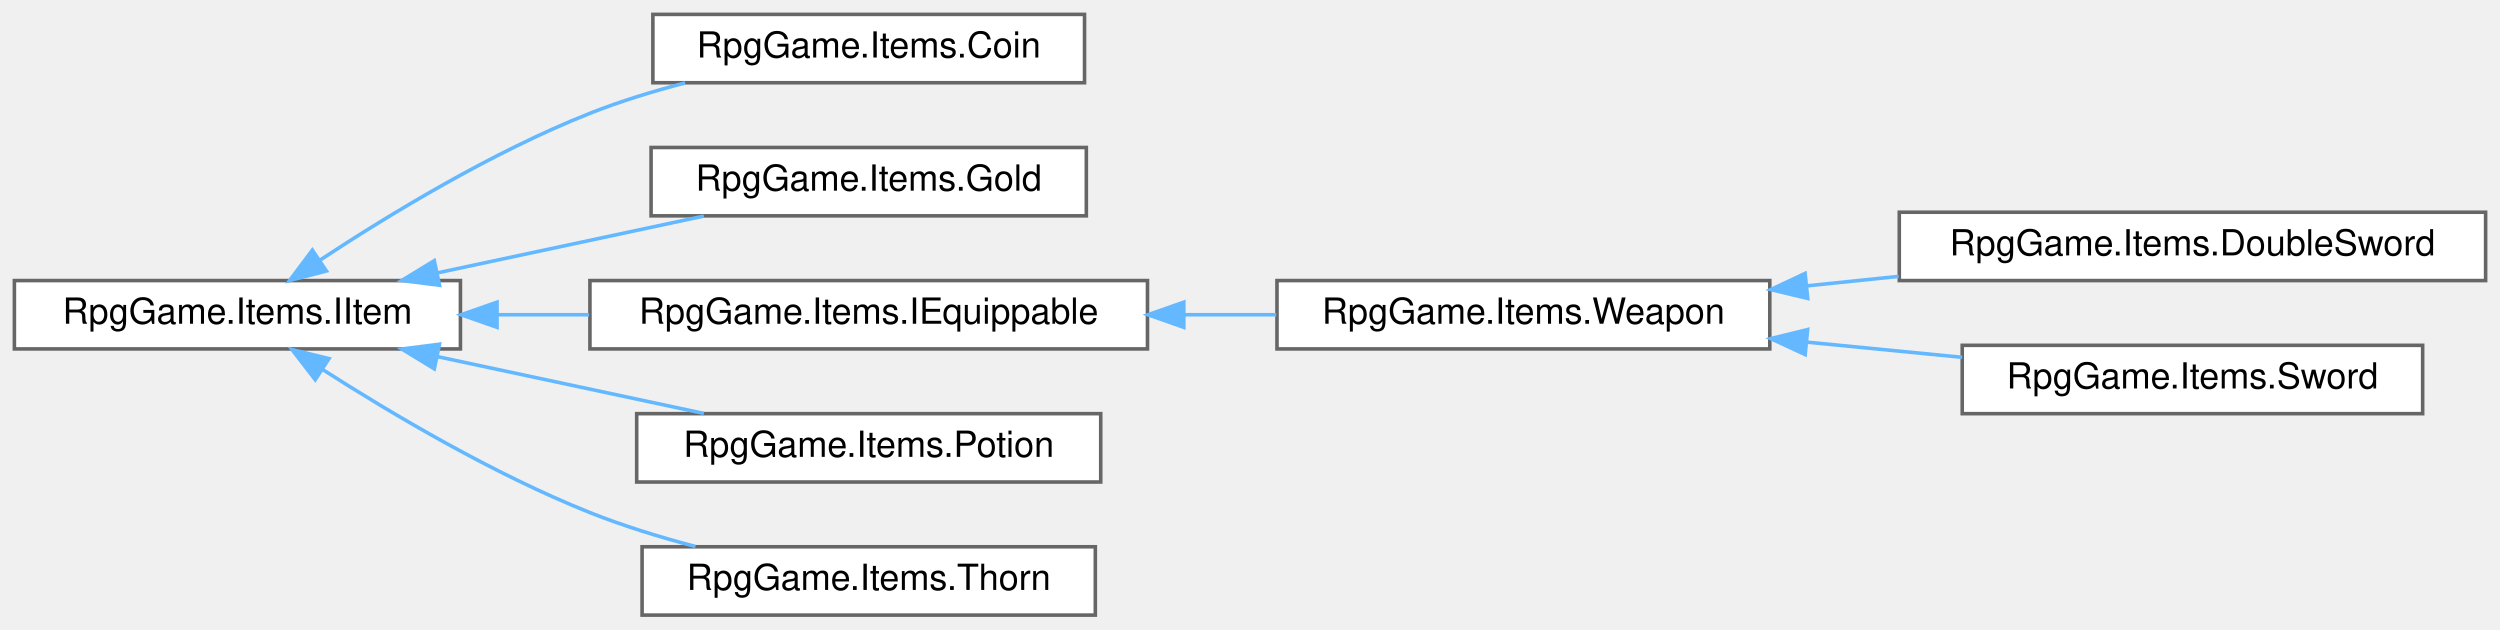
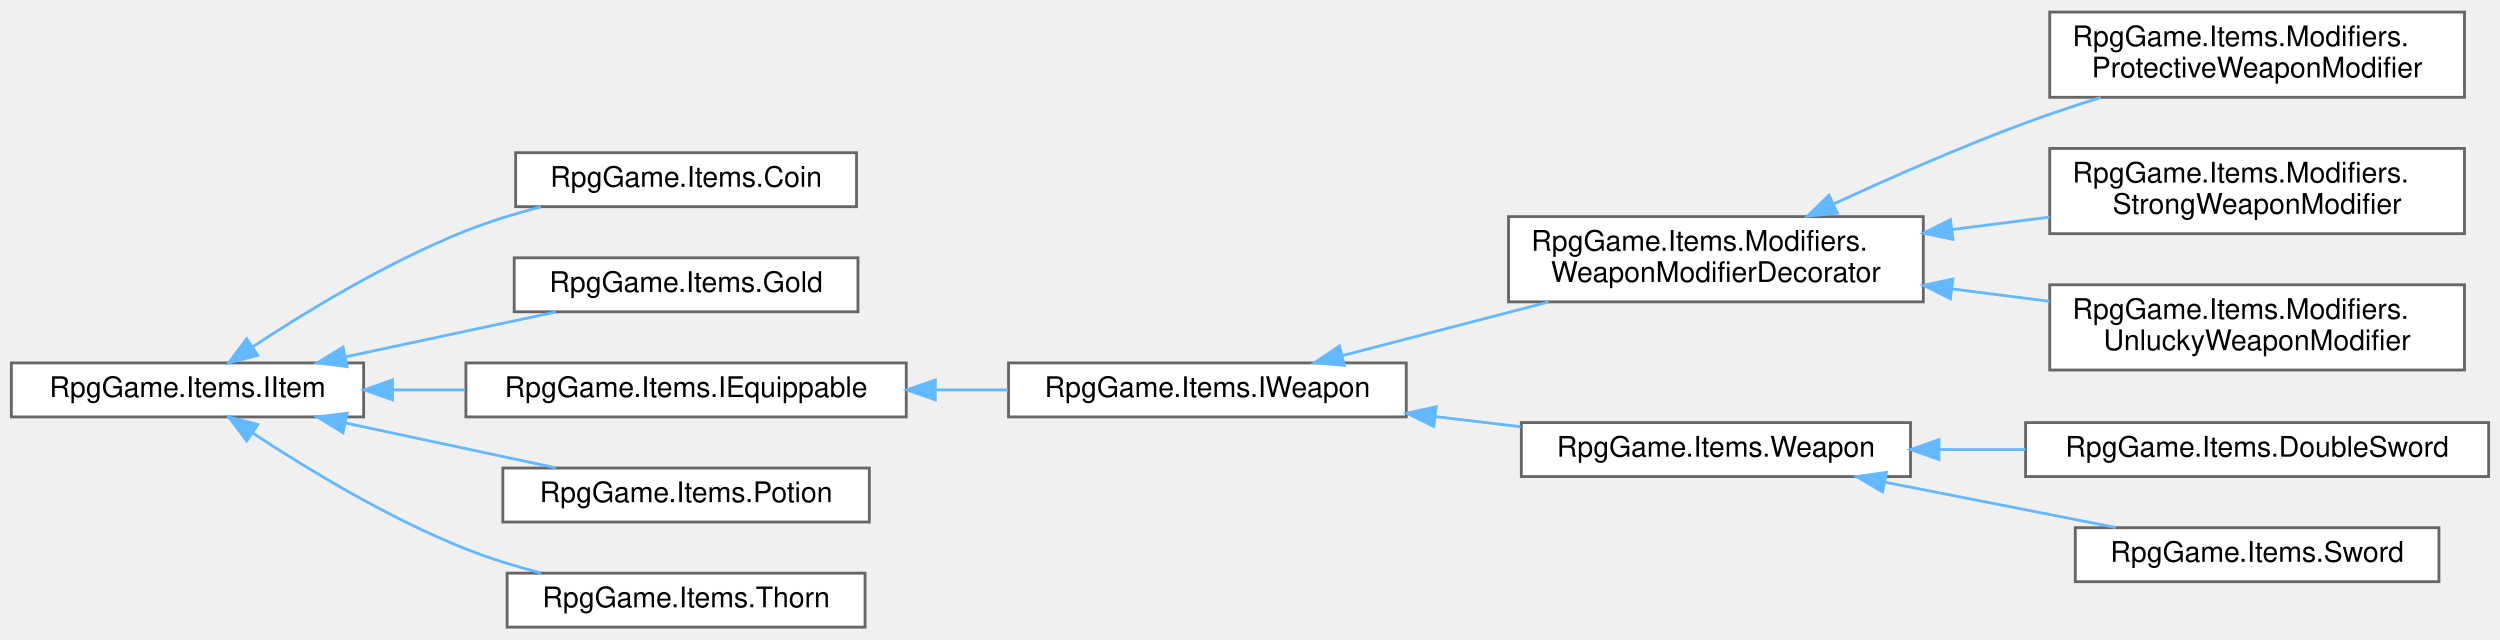
- <svg xmlns="http://www.w3.org/2000/svg" xmlns:xlink="http://www.w3.org/1999/xlink" width="695pt" height="175pt" viewBox="0.00 0.00 695.00 175.00">
-   <g id="graph0" class="graph" transform="scale(1 1) rotate(0) translate(4 171)">
+ <svg xmlns="http://www.w3.org/2000/svg" xmlns:xlink="http://www.w3.org/1999/xlink" width="880pt" height="225pt" viewBox="0.00 0.00 880.00 224.50">
+   <g id="graph0" class="graph" transform="scale(1 1) rotate(0) translate(4 220.5)">
    <g id="Node000000" class="node">
      <g id="a_Node000000">
        <a xlink:href="interfaceRpgGame_1_1Items_1_1IItem.html" target="_top" xlink:title="Defines the contract for all items that can exist within the game world.">
          <polygon fill="white" stroke="#666666" points="124,-93 0,-93 0,-74 124,-74 124,-93" />
          <text text-anchor="middle" x="62" y="-81" font-family="Helvetica,sans-Serif" font-size="10.00">RpgGame.Items.IItem</text>
        </a>
      </g>
    </g>
    <g id="Node000001" class="node">
      <g id="a_Node000001">
        <a xlink:href="classRpgGame_1_1Items_1_1Coin.html" target="_top" xlink:title="Represents a coin item that increases the player's currency when picked up.">
          <polygon fill="white" stroke="#666666" points="297.5,-167 177.5,-167 177.5,-148 297.5,-148 297.5,-167" />
          <text text-anchor="middle" x="237.5" y="-155" font-family="Helvetica,sans-Serif" font-size="10.00">RpgGame.Items.Coin</text>
        </a>
      </g>
    </g>
-     <g id="edge27_Node000000_Node000001" class="edge">
-       <g id="a_edge27_Node000000_Node000001">
+     <g id="edge28_Node000000_Node000001" class="edge">
+       <g id="a_edge28_Node000000_Node000001">
        <a xlink:title=" ">
          <path fill="none" stroke="#63b8ff" d="M85.02,-98.73C104.09,-111.28 132.81,-128.73 160,-139.5 168.37,-142.82 177.51,-145.62 186.47,-147.96" />
          <polygon fill="#63b8ff" stroke="#63b8ff" points="86.74,-95.67 76.49,-93.01 82.84,-101.48 86.74,-95.67" />
        </a>
      </g>
    </g>
    <g id="Node000002" class="node">
      <g id="a_Node000002">
        <a xlink:href="classRpgGame_1_1Items_1_1Gold.html" target="_top" xlink:title="Represents a gold item that increases the player's gold currency when picked up.">
          <polygon fill="white" stroke="#666666" points="298,-130 177,-130 177,-111 298,-111 298,-130" />
          <text text-anchor="middle" x="237.5" y="-118" font-family="Helvetica,sans-Serif" font-size="10.00">RpgGame.Items.Gold</text>
        </a>
      </g>
    </g>
-     <g id="edge28_Node000000_Node000002" class="edge">
-       <g id="a_edge28_Node000000_Node000002">
+     <g id="edge29_Node000000_Node000002" class="edge">
+       <g id="a_edge29_Node000000_Node000002">
        <a xlink:title=" ">
          <path fill="none" stroke="#63b8ff" d="M117.64,-95.15C141.47,-100.23 169.07,-106.12 191.67,-110.94" />
          <polygon fill="#63b8ff" stroke="#63b8ff" points="118.19,-91.69 107.68,-93.03 116.73,-98.54 118.19,-91.69" />
        </a>
      </g>
    </g>
    <g id="Node000003" class="node">
      <g id="a_Node000003">
        <a xlink:href="interfaceRpgGame_1_1Items_1_1IEquippable.html" target="_top" xlink:title="Represents an item that can be equipped by the player.">
          <polygon fill="white" stroke="#666666" points="315,-93 160,-93 160,-74 315,-74 315,-93" />
          <text text-anchor="middle" x="237.5" y="-81" font-family="Helvetica,sans-Serif" font-size="10.00">RpgGame.Items.IEquippable</text>
        </a>
      </g>
    </g>
-     <g id="edge29_Node000000_Node000003" class="edge">
-       <g id="a_edge29_Node000000_Node000003">
+     <g id="edge30_Node000000_Node000003" class="edge">
+       <g id="a_edge30_Node000000_Node000003">
        <a xlink:title=" ">
          <path fill="none" stroke="#63b8ff" d="M134.3,-83.5C142.7,-83.5 151.3,-83.5 159.77,-83.5" />
          <polygon fill="#63b8ff" stroke="#63b8ff" points="134.17,-80 124.17,-83.5 134.17,-87 134.17,-80" />
        </a>
      </g>
    </g>
-     <g id="Node000007" class="node">
-       <g id="a_Node000007">
+     <g id="Node000012" class="node">
+       <g id="a_Node000012">
        <a xlink:href="classRpgGame_1_1Items_1_1Potion.html" target="_top" xlink:title="Represents a consumable health potion.">
          <polygon fill="white" stroke="#666666" points="302,-56 173,-56 173,-37 302,-37 302,-56" />
          <text text-anchor="middle" x="237.5" y="-44" font-family="Helvetica,sans-Serif" font-size="10.00">RpgGame.Items.Potion</text>
        </a>
      </g>
    </g>
-     <g id="edge33_Node000000_Node000007" class="edge">
-       <g id="a_edge33_Node000000_Node000007">
+     <g id="edge39_Node000000_Node000012" class="edge">
+       <g id="a_edge39_Node000000_Node000012">
        <a xlink:title=" ">
          <path fill="none" stroke="#63b8ff" d="M117.64,-71.85C141.47,-66.77 169.07,-60.88 191.67,-56.06" />
          <polygon fill="#63b8ff" stroke="#63b8ff" points="116.73,-68.46 107.68,-73.97 118.19,-75.31 116.73,-68.46" />
        </a>
      </g>
    </g>
-     <g id="Node000008" class="node">
-       <g id="a_Node000008">
+     <g id="Node000013" class="node">
+       <g id="a_Node000013">
        <a xlink:href="classRpgGame_1_1Items_1_1Thorn.html" target="_top" xlink:title="Represents a Thorn on that map, and walking over it causes damange.">
          <polygon fill="white" stroke="#666666" points="300.5,-19 174.5,-19 174.5,0 300.5,0 300.5,-19" />
          <text text-anchor="middle" x="237.5" y="-7" font-family="Helvetica,sans-Serif" font-size="10.00">RpgGame.Items.Thorn</text>
        </a>
      </g>
    </g>
-     <g id="edge34_Node000000_Node000008" class="edge">
-       <g id="a_edge34_Node000000_Node000008">
-         <a xlink:title=" ">
-           <path fill="none" stroke="#63b8ff" d="M85.76,-68.23C104.87,-55.99 133.27,-39.17 160,-28.5 169.28,-24.8 179.49,-21.66 189.34,-19.07" />
-           <polygon fill="#63b8ff" stroke="#63b8ff" points="83.64,-65.43 77.17,-73.82 87.46,-71.3 83.64,-65.43" />
+     <g id="edge40_Node000000_Node000013" class="edge">
+       <g id="a_edge40_Node000000_Node000013">
+         <a xlink:title=" ">
+           <path fill="none" stroke="#63b8ff" d="M85.02,-68.27C104.09,-55.72 132.81,-38.27 160,-27.5 168.37,-24.18 177.51,-21.38 186.47,-19.04" />
+           <polygon fill="#63b8ff" stroke="#63b8ff" points="82.84,-65.52 76.49,-73.99 86.74,-71.33 82.84,-65.52" />
        </a>
      </g>
    </g>
    <g id="Node000004" class="node">
      <g id="a_Node000004">
-         <a xlink:href="classRpgGame_1_1Items_1_1Weapon.html" target="_top" xlink:title="Represents an abstract base class for all equippable weapons.">
-           <polygon fill="white" stroke="#666666" points="488,-93 351,-93 351,-74 488,-74 488,-93" />
-           <text text-anchor="middle" x="419.5" y="-81" font-family="Helvetica,sans-Serif" font-size="10.00">RpgGame.Items.Weapon</text>
-         </a>
-       </g>
-     </g>
-     <g id="edge30_Node000003_Node000004" class="edge">
-       <g id="a_edge30_Node000003_Node000004">
-         <a xlink:title=" ">
-           <path fill="none" stroke="#63b8ff" d="M325.16,-83.5C333.77,-83.5 342.42,-83.5 350.8,-83.5" />
-           <polygon fill="#63b8ff" stroke="#63b8ff" points="325.1,-80 315.1,-83.5 325.1,-87 325.1,-80" />
+         <a xlink:href="interfaceRpgGame_1_1Items_1_1IWeapon.html" target="_top" xlink:title="An equippable item that contributes a damage value (typically a weapon).">
+           <polygon fill="white" stroke="#666666" points="491,-93 351,-93 351,-74 491,-74 491,-93" />
+           <text text-anchor="middle" x="421" y="-81" font-family="Helvetica,sans-Serif" font-size="10.00">RpgGame.Items.IWeapon</text>
+         </a>
+       </g>
+     </g>
+     <g id="edge31_Node000003_Node000004" class="edge">
+       <g id="a_edge31_Node000003_Node000004">
+         <a xlink:title=" ">
+           <path fill="none" stroke="#63b8ff" d="M325.23,-83.5C333.8,-83.5 342.41,-83.5 350.77,-83.5" />
+           <polygon fill="#63b8ff" stroke="#63b8ff" points="325.21,-80 315.21,-83.5 325.21,-87 325.21,-80" />
        </a>
      </g>
    </g>
    <g id="Node000005" class="node">
      <g id="a_Node000005">
-         <a xlink:href="classRpgGame_1_1Items_1_1DoubleSword.html" target="_top" xlink:title="Represents a powerful two-handed sword weapon.">
-           <polygon fill="white" stroke="#666666" points="687,-112 524,-112 524,-93 687,-93 687,-112" />
-           <text text-anchor="middle" x="605.5" y="-100" font-family="Helvetica,sans-Serif" font-size="10.00">RpgGame.Items.DoubleSword</text>
-         </a>
-       </g>
-     </g>
-     <g id="edge31_Node000004_Node000005" class="edge">
-       <g id="a_edge31_Node000004_Node000005">
-         <a xlink:title=" ">
-           <path fill="none" stroke="#63b8ff" d="M498.39,-91.54C506.8,-92.41 515.37,-93.3 523.82,-94.17" />
-           <polygon fill="#63b8ff" stroke="#63b8ff" points="498.54,-88.04 488.23,-90.49 497.82,-95 498.54,-88.04" />
+         <a xlink:href="classRpgGame_1_1Items_1_1Modifiers_1_1WeaponModifierDecorator.html" target="_top" xlink:title="Decorator base for Weapon stacks: forwards most behavior to an inner IEquippable while allowing subcl...">
+           <polygon fill="white" stroke="#666666" points="673,-144.5 527,-144.5 527,-114.5 673,-114.5 673,-144.5" />
+           <text text-anchor="start" x="535" y="-132.5" font-family="Helvetica,sans-Serif" font-size="10.00">RpgGame.Items.Modifiers.</text>
+           <text text-anchor="middle" x="600" y="-121.5" font-family="Helvetica,sans-Serif" font-size="10.00">WeaponModifierDecorator</text>
+         </a>
+       </g>
+     </g>
+     <g id="edge32_Node000004_Node000005" class="edge">
+       <g id="a_edge32_Node000004_Node000005">
+         <a xlink:title=" ">
+           <path fill="none" stroke="#63b8ff" d="M468.54,-95.59C490.76,-101.37 517.59,-108.34 541.12,-114.46" />
+           <polygon fill="#63b8ff" stroke="#63b8ff" points="469.23,-92.16 458.67,-93.03 467.47,-98.93 469.23,-92.16" />
+         </a>
+       </g>
+     </g>
+     <g id="Node000009" class="node">
+       <g id="a_Node000009">
+         <a xlink:href="classRpgGame_1_1Items_1_1Weapon.html" target="_top" xlink:title="Represents an abstract base class for all equippable weapons.">
+           <polygon fill="white" stroke="#666666" points="668.5,-72 531.5,-72 531.5,-53 668.5,-53 668.5,-72" />
+           <text text-anchor="middle" x="600" y="-60" font-family="Helvetica,sans-Serif" font-size="10.00">RpgGame.Items.Weapon</text>
+         </a>
+       </g>
+     </g>
+     <g id="edge36_Node000004_Node000009" class="edge">
+       <g id="a_edge36_Node000004_Node000009">
+         <a xlink:title=" ">
+           <path fill="none" stroke="#63b8ff" d="M501.18,-74.11C511.23,-72.91 521.45,-71.7 531.31,-70.53" />
+           <polygon fill="#63b8ff" stroke="#63b8ff" points="500.71,-70.64 491.19,-75.29 501.54,-77.59 500.71,-70.64" />
        </a>
      </g>
    </g>
    <g id="Node000006" class="node">
      <g id="a_Node000006">
+         <a xlink:href="classRpgGame_1_1Items_1_1Modifiers_1_1ProtectiveWeaponModifier.html" target="_top" xlink:title="Decorator that increases the player's wisdom by 5 while this stack is equipped. Name gains a &quot;(Protec...">
+           <polygon fill="white" stroke="#666666" points="863.5,-216.5 717.5,-216.5 717.5,-186.5 863.5,-186.5 863.5,-216.5" />
+           <text text-anchor="start" x="725.5" y="-204.5" font-family="Helvetica,sans-Serif" font-size="10.00">RpgGame.Items.Modifiers.</text>
+           <text text-anchor="middle" x="790.5" y="-193.5" font-family="Helvetica,sans-Serif" font-size="10.00">ProtectiveWeaponModifier</text>
+         </a>
+       </g>
+     </g>
+     <g id="edge33_Node000005_Node000006" class="edge">
+       <g id="a_edge33_Node000005_Node000006">
+         <a xlink:title=" ">
+           <path fill="none" stroke="#63b8ff" d="M641.38,-148.93C661.46,-158.2 686.24,-169.09 709,-177.5 717.48,-180.63 726.58,-183.66 735.49,-186.44" />
+           <polygon fill="#63b8ff" stroke="#63b8ff" points="642.76,-145.71 632.22,-144.66 639.81,-152.05 642.76,-145.71" />
+         </a>
+       </g>
+     </g>
+     <g id="Node000007" class="node">
+       <g id="a_Node000007">
+         <a xlink:href="classRpgGame_1_1Items_1_1Modifiers_1_1StrongWeaponModifier.html" target="_top" xlink:title="Decorator that increases weapon damage (+5). Name gains a &quot;(Strong)&quot; suffix.">
+           <polygon fill="white" stroke="#666666" points="863.5,-168.5 717.5,-168.5 717.5,-138.5 863.5,-138.5 863.5,-168.5" />
+           <text text-anchor="start" x="725.5" y="-156.5" font-family="Helvetica,sans-Serif" font-size="10.00">RpgGame.Items.Modifiers.</text>
+           <text text-anchor="middle" x="790.5" y="-145.5" font-family="Helvetica,sans-Serif" font-size="10.00">StrongWeaponModifier</text>
+         </a>
+       </g>
+     </g>
+     <g id="edge34_Node000005_Node000007" class="edge">
+       <g id="a_edge34_Node000005_Node000007">
+         <a xlink:title=" ">
+           <path fill="none" stroke="#63b8ff" d="M683.06,-139.95C694.52,-141.41 706.22,-142.9 717.47,-144.33" />
+           <polygon fill="#63b8ff" stroke="#63b8ff" points="683.43,-136.47 673.07,-138.68 682.55,-143.41 683.43,-136.47" />
+         </a>
+       </g>
+     </g>
+     <g id="Node000008" class="node">
+       <g id="a_Node000008">
+         <a xlink:href="classRpgGame_1_1Items_1_1Modifiers_1_1UnluckyWeaponModifier.html" target="_top" xlink:title="Decorator that reduces the player's luck by 5 while this stack is equipped. Name gains an &quot;(Unlucky)&quot;...">
+           <polygon fill="white" stroke="#666666" points="863.5,-120.5 717.5,-120.5 717.5,-90.5 863.5,-90.5 863.5,-120.5" />
+           <text text-anchor="start" x="725.5" y="-108.5" font-family="Helvetica,sans-Serif" font-size="10.00">RpgGame.Items.Modifiers.</text>
+           <text text-anchor="middle" x="790.5" y="-97.5" font-family="Helvetica,sans-Serif" font-size="10.00">UnluckyWeaponModifier</text>
+         </a>
+       </g>
+     </g>
+     <g id="edge35_Node000005_Node000008" class="edge">
+       <g id="a_edge35_Node000005_Node000008">
+         <a xlink:title=" ">
+           <path fill="none" stroke="#63b8ff" d="M683.06,-119.05C694.52,-117.59 706.22,-116.1 717.47,-114.67" />
+           <polygon fill="#63b8ff" stroke="#63b8ff" points="682.55,-115.59 673.07,-120.32 683.43,-122.53 682.55,-115.59" />
+         </a>
+       </g>
+     </g>
+     <g id="Node000010" class="node">
+       <g id="a_Node000010">
+         <a xlink:href="classRpgGame_1_1Items_1_1DoubleSword.html" target="_top" xlink:title="Represents a powerful two-handed sword weapon.">
+           <polygon fill="white" stroke="#666666" points="872,-72 709,-72 709,-53 872,-53 872,-72" />
+           <text text-anchor="middle" x="790.5" y="-60" font-family="Helvetica,sans-Serif" font-size="10.00">RpgGame.Items.DoubleSword</text>
+         </a>
+       </g>
+     </g>
+     <g id="edge37_Node000009_Node000010" class="edge">
+       <g id="a_edge37_Node000009_Node000010">
+         <a xlink:title=" ">
+           <path fill="none" stroke="#63b8ff" d="M678.78,-62.5C688.74,-62.5 698.94,-62.5 708.94,-62.5" />
+           <polygon fill="#63b8ff" stroke="#63b8ff" points="678.52,-59 668.52,-62.5 678.52,-66 678.52,-59" />
+         </a>
+       </g>
+     </g>
+     <g id="Node000011" class="node">
+       <g id="a_Node000011">
        <a xlink:href="classRpgGame_1_1Items_1_1Sword.html" target="_top" xlink:title="Represents a standard one-handed sword weapon.">
-           <polygon fill="white" stroke="#666666" points="669.5,-75 541.5,-75 541.5,-56 669.5,-56 669.5,-75" />
-           <text text-anchor="middle" x="605.5" y="-63" font-family="Helvetica,sans-Serif" font-size="10.00">RpgGame.Items.Sword</text>
-         </a>
-       </g>
-     </g>
-     <g id="edge32_Node000004_Node000006" class="edge">
-       <g id="a_edge32_Node000004_Node000006">
-         <a xlink:title=" ">
-           <path fill="none" stroke="#63b8ff" d="M498.56,-75.86C512.89,-74.46 527.67,-73.02 541.49,-71.66" />
-           <polygon fill="#63b8ff" stroke="#63b8ff" points="497.84,-72.42 488.23,-76.87 498.52,-79.38 497.84,-72.42" />
+           <polygon fill="white" stroke="#666666" points="854.5,-35 726.5,-35 726.5,-16 854.5,-16 854.5,-35" />
+           <text text-anchor="middle" x="790.5" y="-23" font-family="Helvetica,sans-Serif" font-size="10.00">RpgGame.Items.Sword</text>
+         </a>
+       </g>
+     </g>
+     <g id="edge38_Node000009_Node000011" class="edge">
+       <g id="a_edge38_Node000009_Node000011">
+         <a xlink:title=" ">
+           <path fill="none" stroke="#63b8ff" d="M659.67,-50.98C685.72,-45.87 716.02,-39.92 740.79,-35.06" />
+           <polygon fill="#63b8ff" stroke="#63b8ff" points="658.68,-47.61 649.54,-52.97 660.03,-54.48 658.68,-47.61" />
        </a>
      </g>
    </g>
  </g>
</svg>
